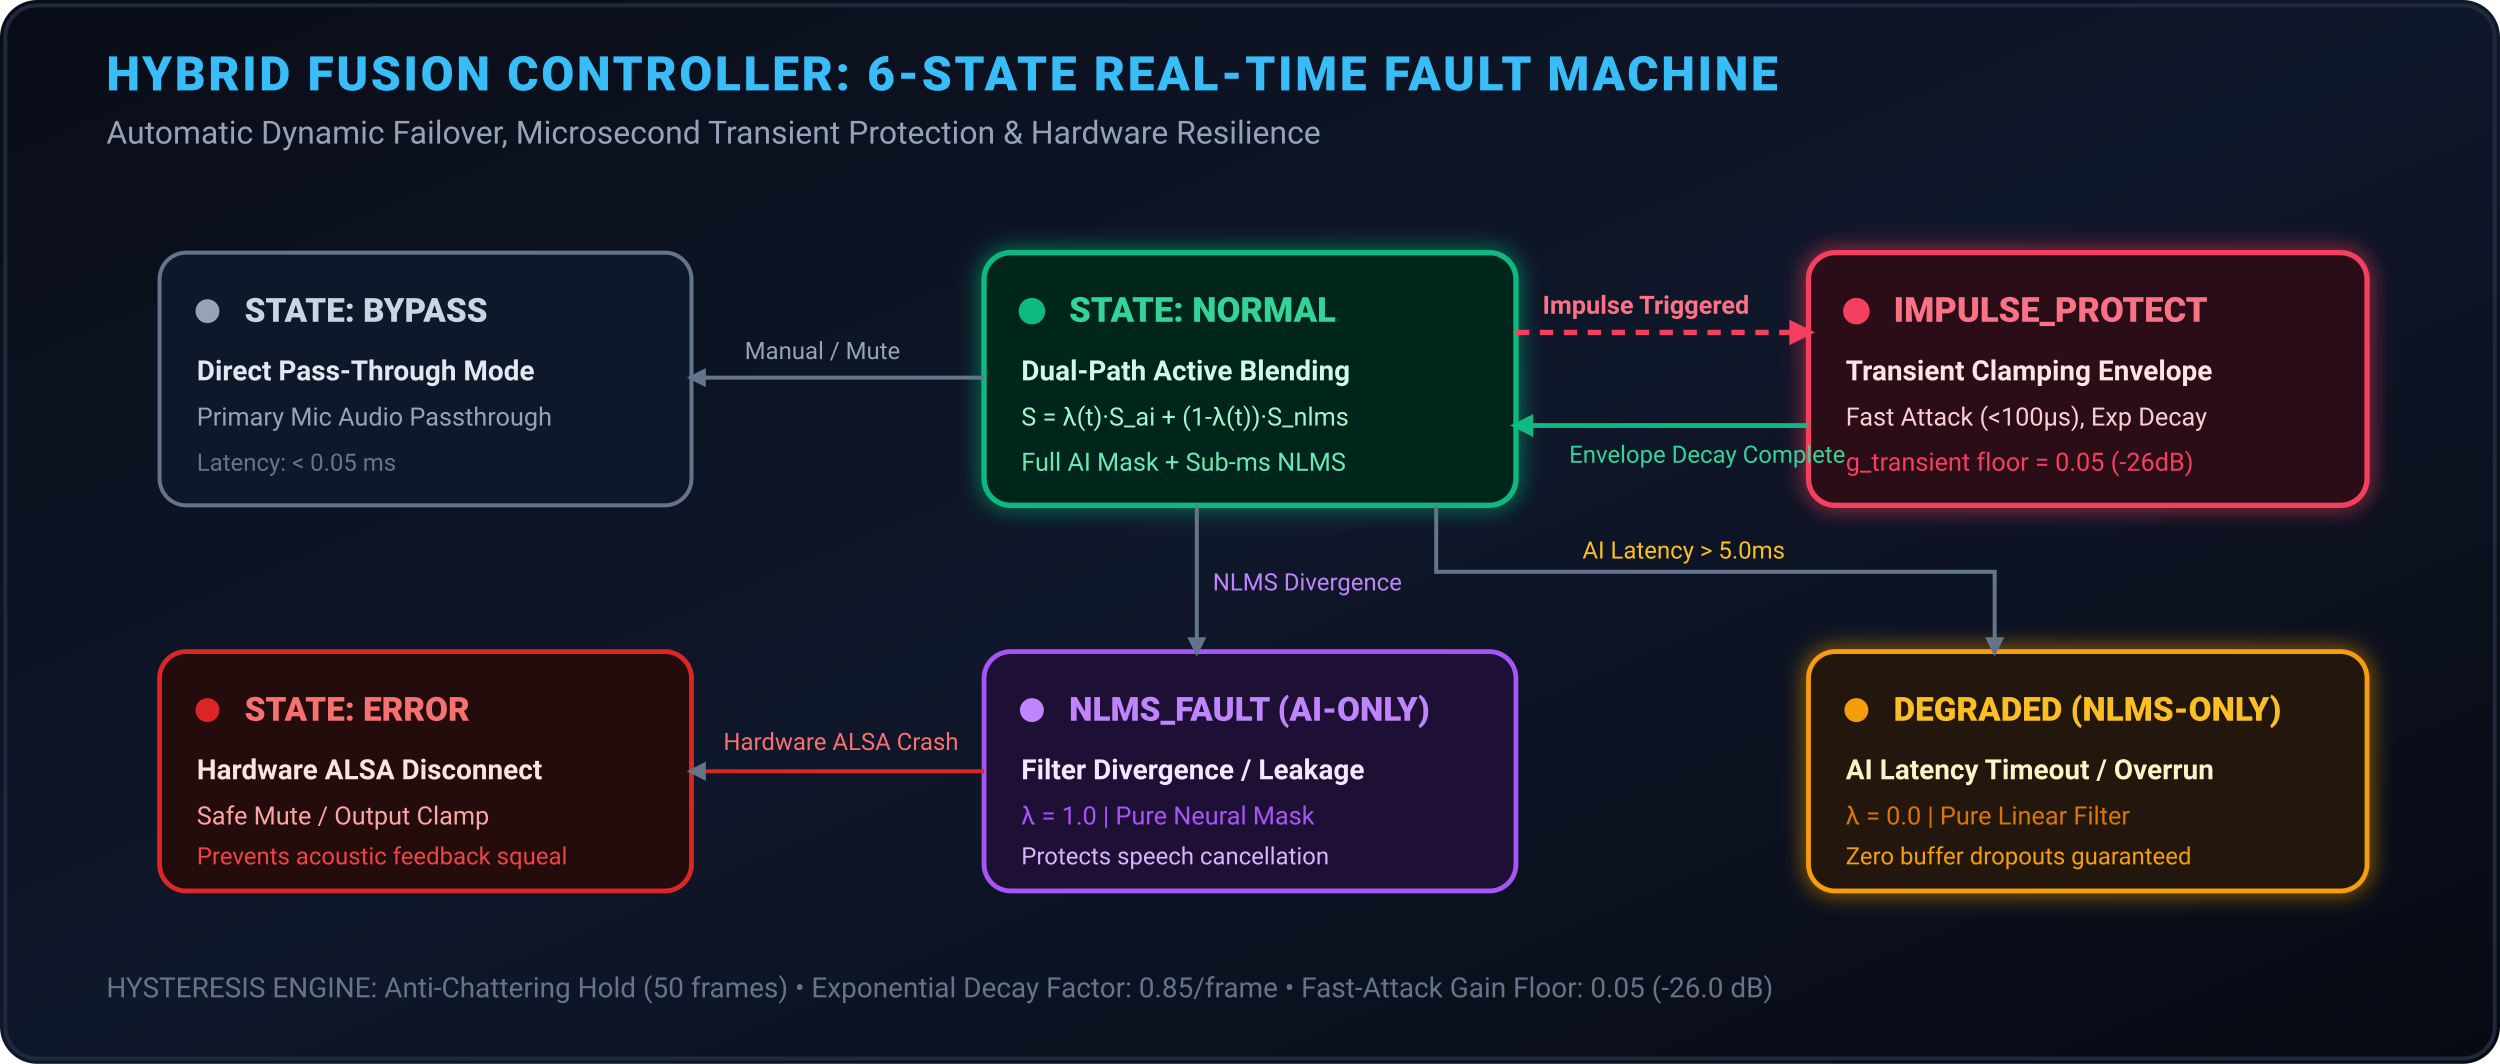
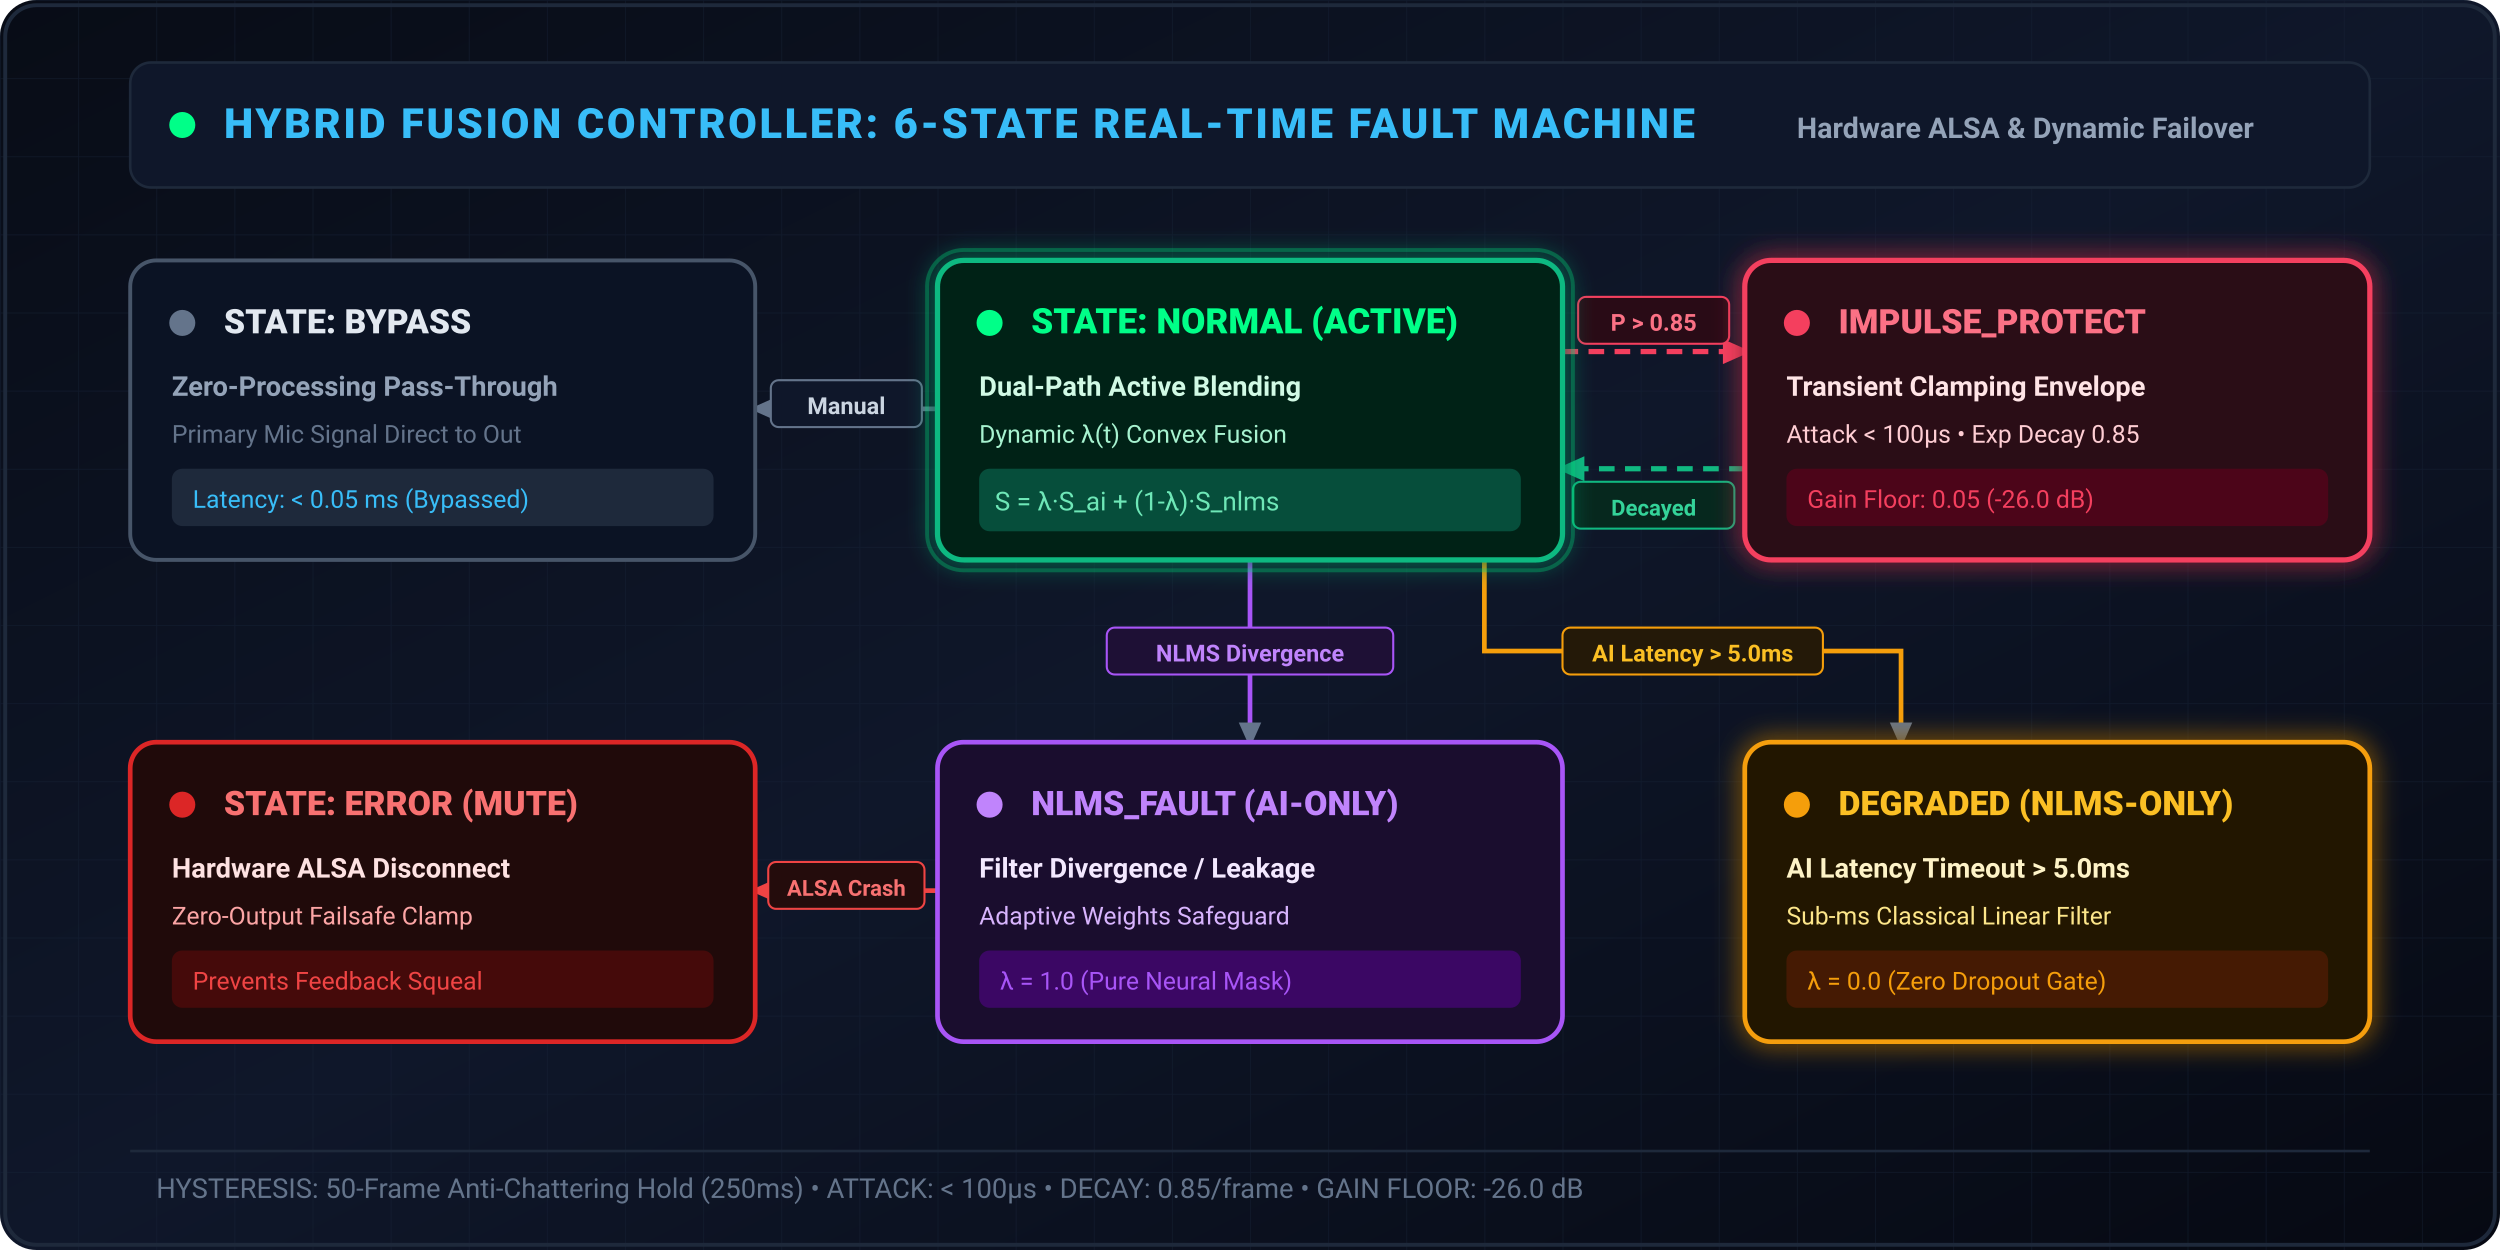
- <svg xmlns="http://www.w3.org/2000/svg" viewBox="0 0 940 400" width="100%" height="100%">
+ <svg xmlns="http://www.w3.org/2000/svg" viewBox="0 0 960 480" width="100%" height="100%">
  <defs>
    <linearGradient id="sm-bg" x1="0%" y1="0%" x2="100%" y2="100%">
-       <stop offset="0%" stop-color="#090d17" />
+       <stop offset="0%" stop-color="#080c16" />
      <stop offset="50%" stop-color="#0f172a" />
-       <stop offset="100%" stop-color="#070a12" />
+       <stop offset="100%" stop-color="#060912" />
    </linearGradient>
    <filter id="sm-glow-green" x="-20%" y="-20%" width="140%" height="140%">
-       <feGaussianBlur stdDeviation="4" result="blur" />
+       <feGaussianBlur stdDeviation="5" result="blur" />
      <feMerge>
        <feMergeNode in="blur" />
        <feMergeNode in="SourceGraphic" />
      </feMerge>
    </filter>
    <filter id="sm-glow-rose" x="-20%" y="-20%" width="140%" height="140%">
-       <feGaussianBlur stdDeviation="4" result="blur" />
+       <feGaussianBlur stdDeviation="5" result="blur" />
      <feMerge>
        <feMergeNode in="blur" />
        <feMergeNode in="SourceGraphic" />
      </feMerge>
    </filter>
    <filter id="sm-glow-amber" x="-20%" y="-20%" width="140%" height="140%">
-       <feGaussianBlur stdDeviation="4" result="blur" />
+       <feGaussianBlur stdDeviation="5" result="blur" />
      <feMerge>
        <feMergeNode in="blur" />
        <feMergeNode in="SourceGraphic" />
      </feMerge>
    </filter>
-     <marker id="sm-arrow" viewBox="0 0 10 10" refX="6" refY="5" markerWidth="6" markerHeight="6" orient="auto-start-reverse">
-       <path d="M 0 1 L 8 5 L 0 9 z" fill="#64748b" />
+     <pattern id="sm-grid" width="30" height="30" patternUnits="userSpaceOnUse">
+       <path d="M 30 0 L 0 0 0 30" fill="none" stroke="#162238" stroke-width="0.6" opacity="0.5" />
+     </pattern>
+     <marker id="sm-arrow-slate" viewBox="0 0 10 10" refX="7" refY="5" markerWidth="6" markerHeight="6" orient="auto-start-reverse">
+       <path d="M 0 1 L 9 5 L 0 9 z" fill="#64748b" />
    </marker>
-     <marker id="sm-arrow-rose" viewBox="0 0 10 10" refX="6" refY="5" markerWidth="6" markerHeight="6" orient="auto-start-reverse">
-       <path d="M 0 1 L 8 5 L 0 9 z" fill="#f43f5e" />
+     <marker id="sm-arrow-rose" viewBox="0 0 10 10" refX="7" refY="5" markerWidth="6" markerHeight="6" orient="auto-start-reverse">
+       <path d="M 0 1 L 9 5 L 0 9 z" fill="#f43f5e" />
    </marker>
-     <marker id="sm-arrow-green" viewBox="0 0 10 10" refX="6" refY="5" markerWidth="6" markerHeight="6" orient="auto-start-reverse">
-       <path d="M 0 1 L 8 5 L 0 9 z" fill="#10b981" />
+     <marker id="sm-arrow-green" viewBox="0 0 10 10" refX="7" refY="5" markerWidth="6" markerHeight="6" orient="auto-start-reverse">
+       <path d="M 0 1 L 9 5 L 0 9 z" fill="#10b981" />
+     </marker>
+     <marker id="sm-arrow-red" viewBox="0 0 10 10" refX="7" refY="5" markerWidth="6" markerHeight="6" orient="auto-start-reverse">
+       <path d="M 0 1 L 9 5 L 0 9 z" fill="#ef4444" />
    </marker>
  </defs>
  <style>
-     @keyframes pulseRing {
-       0%, 100% { transform: scale(1.0); opacity: 0.8; }
-       50% { transform: scale(1.05); opacity: 1.0; }
-     }
-     @keyframes transitFlow {
+     @keyframes pulseDashFlow {
      0% { stroke-dashoffset: 40; }
      100% { stroke-dashoffset: 0; }
    }
-     .active-state {
-       animation: pulseRing 3s ease-in-out infinite;
-       transform-origin: center;
-     }
    .transit-dash {
-       stroke-dasharray: 5 4;
-       animation: transitFlow 1.5s linear infinite;
+       stroke-dasharray: 6 4;
+       animation: pulseDashFlow 1.2s linear infinite;
    }
    text {
      font-family: 'Segoe UI', system-ui, -apple-system, Roboto, sans-serif;
    }
  </style>
-   <rect width="940" height="400" rx="14" fill="url(#sm-bg)" />
-   <rect x="2" y="2" width="936" height="396" rx="12" fill="none" stroke="#1e293b" stroke-width="1.5" />
-   <g transform="translate(40, 34)">
-     <text x="0" y="0" fill="#38bdf8" font-size="18" font-weight="900" letter-spacing="1">HYBRID FUSION CONTROLLER: 6-STATE REAL-TIME FAULT MACHINE</text>
-     <text x="0" y="20" fill="#94a3b8" font-size="12">Automatic Dynamic Failover, Microsecond Transient Protection &amp; Hardware Resilience</text>
+   <rect width="960" height="480" rx="14" fill="url(#sm-bg)" />
+   <rect width="960" height="480" rx="14" fill="url(#sm-grid)" />
+   <rect x="2" y="2" width="956" height="476" rx="12" fill="none" stroke="#1e293b" stroke-width="1.5" />
+   <g transform="translate(50, 42)">
+     <rect x="0" y="-18" width="860" height="48" rx="8" fill="#0f172a" stroke="#1e293b" stroke-width="1" />
+     <circle cx="20" cy="6" r="5" fill="#00ff88">
+       <animate attributeName="opacity" values="1;0.3;1" dur="1.5s" repeatCount="indefinite" />
+     </circle>
+     <text x="36" y="11" fill="#38bdf8" font-size="16" font-weight="900" letter-spacing="1">HYBRID FUSION CONTROLLER: 6-STATE REAL-TIME FAULT MACHINE</text>
+     <text x="640" y="11" fill="#94a3b8" font-size="11" font-weight="600">Hardware ALSA &amp; Dynamic Failover</text>
  </g>
-   <g transform="translate(370, 95)" class="active-state">
-     <rect x="0" y="0" width="200" height="95" rx="10" fill="#06281e" stroke="#10b981" stroke-width="2" filter="url(#sm-glow-green)" />
-     <circle cx="18" cy="22" r="5" fill="#10b981" />
-     <text x="32" y="26" fill="#34d399" font-size="13" font-weight="800">STATE: NORMAL</text>
-     <text x="14" y="48" fill="#d1fae5" font-size="10.5" font-weight="600">Dual-Path Active Blending</text>
-     <text x="14" y="65" fill="#a7f3d0" font-size="9.5" font-family="monospace">S = λ(t)·S_ai + (1-λ(t))·S_nlms</text>
-     <text x="14" y="82" fill="#6ee7b7" font-size="9.5">Full AI Mask + Sub-ms NLMS</text>
+   <path d="M 600 135 L 670 135" fill="none" stroke="#f43f5e" stroke-width="2" class="transit-dash" marker-end="url(#sm-arrow-rose)" />
+   <rect x="606" y="114" width="58" height="18" rx="3" fill="#290b16" stroke="#f43f5e" stroke-width="0.8" />
+   <text x="635" y="127" fill="#fb7185" font-size="9" font-weight="700" text-anchor="middle">P &gt; 0.85</text>
+   <path d="M 670 180 L 600 180" fill="none" stroke="#10b981" stroke-width="2" class="transit-dash" marker-end="url(#sm-arrow-green)" />
+   <rect x="604" y="185" width="62" height="18" rx="3" fill="#06281e" stroke="#10b981" stroke-width="0.8" />
+   <text x="635" y="198" fill="#34d399" font-size="8.5" font-weight="700" text-anchor="middle">Decayed</text>
+   <path d="M 360 157 L 290 157" fill="none" stroke="#64748b" stroke-width="1.8" marker-end="url(#sm-arrow-slate)" />
+   <rect x="296" y="146" width="58" height="18" rx="3" fill="#0f172a" stroke="#64748b" stroke-width="0.8" />
+   <text x="325" y="159" fill="#cbd5e1" font-size="9" font-weight="600" text-anchor="middle">Manual</text>
+   <path d="M 480 215 L 480 285" fill="none" stroke="#a855f7" stroke-width="1.8" marker-end="url(#sm-arrow-slate)" />
+   <rect x="425" y="241" width="110" height="18" rx="3" fill="#1e1035" stroke="#a855f7" stroke-width="0.8" />
+   <text x="480" y="254" fill="#c084fc" font-size="9" font-weight="700" text-anchor="middle">NLMS Divergence</text>
+   <path d="M 570 215 L 570 250 L 730 250 L 730 285" fill="none" stroke="#f59e0b" stroke-width="1.8" marker-end="url(#sm-arrow-slate)" />
+   <rect x="600" y="241" width="100" height="18" rx="3" fill="#241908" stroke="#f59e0b" stroke-width="0.8" />
+   <text x="650" y="254" fill="#fbbf24" font-size="9" font-weight="700" text-anchor="middle">AI Latency &gt; 5.0ms</text>
+   <path d="M 360 342 L 290 342" fill="none" stroke="#ef4444" stroke-width="1.8" marker-end="url(#sm-arrow-red)" />
+   <rect x="295" y="331" width="60" height="18" rx="3" fill="#240c0c" stroke="#ef4444" stroke-width="0.8" />
+   <text x="325" y="344" fill="#f87171" font-size="8.5" font-weight="700" text-anchor="middle">ALSA Crash</text>
+   <g transform="translate(50, 100)">
+     <rect x="0" y="0" width="240" height="115" rx="10" fill="#0b1324" stroke="#475569" stroke-width="1.5" />
+     <circle cx="20" cy="24" r="5" fill="#64748b" />
+     <text x="36" y="28" fill="#e2e8f0" font-size="13" font-weight="800">STATE: BYPASS</text>
+     <text x="16" y="52" fill="#94a3b8" font-size="10.5" font-weight="600">Zero-Processing Pass-Through</text>
+     <text x="16" y="70" fill="#64748b" font-size="9.5">Primary Mic Signal Direct to Out</text>
+     <rect x="16" y="80" width="208" height="22" rx="4" fill="#1e293b" />
+     <text x="24" y="95" fill="#38bdf8" font-size="9.5" font-family="monospace">Latency: &lt; 0.05 ms (Bypassed)</text>
  </g>
-   <g transform="translate(680, 95)">
-     <rect x="0" y="0" width="210" height="95" rx="10" fill="#290b16" stroke="#f43f5e" stroke-width="2" filter="url(#sm-glow-rose)" />
-     <circle cx="18" cy="22" r="5" fill="#f43f5e" />
-     <text x="32" y="26" fill="#fb7185" font-size="13" font-weight="800">IMPULSE_PROTECT</text>
-     <text x="14" y="48" fill="#ffe4e6" font-size="10.5" font-weight="600">Transient Clamping Envelope</text>
-     <text x="14" y="65" fill="#fecdd3" font-size="9.5">Fast Attack (&lt;100µs), Exp Decay</text>
-     <text x="14" y="82" fill="#f43f5e" font-size="9.5" font-family="monospace">g_transient floor = 0.05 (-26dB)</text>
+   <g transform="translate(360, 100)">
+     <rect x="-4" y="-4" width="248" height="123" rx="14" fill="none" stroke="#00ff88" stroke-width="1.5" opacity="0.3">
+       <animate attributeName="opacity" values="0.4;0.1;0.4" dur="2s" repeatCount="indefinite" />
+     </rect>
+     <rect x="0" y="0" width="240" height="115" rx="10" fill="#042318" stroke="#10b981" stroke-width="2" filter="url(#sm-glow-green)">
+       <animate attributeName="stroke-width" values="2;3;2" dur="2s" repeatCount="indefinite" />
+     </rect>
+     <circle cx="20" cy="24" r="5" fill="#00ff88">
+       <animate attributeName="opacity" values="1;0.4;1" dur="1.5s" repeatCount="indefinite" />
+       <animate attributeName="r" values="5;6.5;5" dur="1.5s" repeatCount="indefinite" />
+     </circle>
+     <text x="36" y="28" fill="#00ff88" font-size="13.5" font-weight="900">STATE: NORMAL (ACTIVE)</text>
+     <text x="16" y="52" fill="#d1fae5" font-size="10.5" font-weight="700">Dual-Path Active Blending</text>
+     <text x="16" y="70" fill="#a7f3d0" font-size="9.5">Dynamic λ(t) Convex Fusion</text>
+     <rect x="16" y="80" width="208" height="24" rx="4" fill="#064e3b" />
+     <text x="22" y="96" fill="#6ee7b7" font-size="10" font-family="monospace">S = λ·S_ai + (1-λ)·S_nlms</text>
  </g>
-   <g transform="translate(680, 245)">
-     <rect x="0" y="0" width="210" height="90" rx="10" fill="#241908" stroke="#f59e0b" stroke-width="1.8" filter="url(#sm-glow-amber)" />
-     <circle cx="18" cy="22" r="4.5" fill="#f59e0b" />
-     <text x="32" y="26" fill="#fbbf24" font-size="12.5" font-weight="800">DEGRADED (NLMS-ONLY)</text>
-     <text x="14" y="48" fill="#fef3c7" font-size="10.5" font-weight="600">AI Latency Timeout / Overrun</text>
-     <text x="14" y="65" fill="#d97706" font-size="9.5" font-family="monospace">λ = 0.0 | Pure Linear Filter</text>
-     <text x="14" y="80" fill="#f59e0b" font-size="9">Zero buffer dropouts guaranteed</text>
+   <g transform="translate(670, 100)">
+     <rect x="0" y="0" width="240" height="115" rx="10" fill="#2b0a16" stroke="#f43f5e" stroke-width="2" filter="url(#sm-glow-rose)" />
+     <circle cx="20" cy="24" r="5" fill="#f43f5e" />
+     <text x="36" y="28" fill="#fb7185" font-size="13" font-weight="800">IMPULSE_PROTECT</text>
+     <text x="16" y="52" fill="#ffe4e6" font-size="10.5" font-weight="700">Transient Clamping Envelope</text>
+     <text x="16" y="70" fill="#fecdd3" font-size="9.5">Attack &lt; 100µs • Exp Decay 0.85</text>
+     <rect x="16" y="80" width="208" height="22" rx="4" fill="#4c0519" />
+     <text x="24" y="95" fill="#f43f5e" font-size="9.5" font-family="monospace">Gain Floor: 0.05 (-26.0 dB)</text>
  </g>
-   <g transform="translate(370, 245)">
-     <rect x="0" y="0" width="200" height="90" rx="10" fill="#1e1035" stroke="#a855f7" stroke-width="1.8" />
-     <circle cx="18" cy="22" r="4.5" fill="#c084fc" />
-     <text x="32" y="26" fill="#c084fc" font-size="12.5" font-weight="800">NLMS_FAULT (AI-ONLY)</text>
-     <text x="14" y="48" fill="#f3e8ff" font-size="10.5" font-weight="600">Filter Divergence / Leakage</text>
-     <text x="14" y="65" fill="#a855f7" font-size="9.5" font-family="monospace">λ = 1.0 | Pure Neural Mask</text>
-     <text x="14" y="80" fill="#d8b4fe" font-size="9">Protects speech cancellation</text>
+   <g transform="translate(50, 285)">
+     <rect x="0" y="0" width="240" height="115" rx="10" fill="#200a0a" stroke="#dc2626" stroke-width="1.8" />
+     <circle cx="20" cy="24" r="5" fill="#dc2626" />
+     <text x="36" y="28" fill="#f87171" font-size="13" font-weight="800">STATE: ERROR (MUTE)</text>
+     <text x="16" y="52" fill="#fee2e2" font-size="10.5" font-weight="600">Hardware ALSA Disconnect</text>
+     <text x="16" y="70" fill="#fca5a5" font-size="9.5">Zero-Output Failsafe Clamp</text>
+     <rect x="16" y="80" width="208" height="22" rx="4" fill="#450a0a" />
+     <text x="24" y="95" fill="#ef4444" font-size="9.5" font-family="monospace">Prevents Feedback Squeal</text>
  </g>
-   <g transform="translate(60, 95)">
-     <rect x="0" y="0" width="200" height="95" rx="10" fill="#0f172a" stroke="#64748b" stroke-width="1.5" />
-     <circle cx="18" cy="22" r="4.5" fill="#94a3b8" />
-     <text x="32" y="26" fill="#cbd5e1" font-size="12.5" font-weight="800">STATE: BYPASS</text>
-     <text x="14" y="48" fill="#e2e8f0" font-size="10.5" font-weight="600">Direct Pass-Through Mode</text>
-     <text x="14" y="65" fill="#94a3b8" font-size="9.5">Primary Mic Audio Passthrough</text>
-     <text x="14" y="82" fill="#64748b" font-size="9" font-family="monospace">Latency: &lt; 0.05 ms</text>
+   <g transform="translate(360, 285)">
+     <rect x="0" y="0" width="240" height="115" rx="10" fill="#1a0d2e" stroke="#a855f7" stroke-width="1.8" />
+     <circle cx="20" cy="24" r="5" fill="#c084fc" />
+     <text x="36" y="28" fill="#c084fc" font-size="13" font-weight="800">NLMS_FAULT (AI-ONLY)</text>
+     <text x="16" y="52" fill="#f3e8ff" font-size="10.5" font-weight="700">Filter Divergence / Leakage</text>
+     <text x="16" y="70" fill="#d8b4fe" font-size="9.5">Adaptive Weights Safeguard</text>
+     <rect x="16" y="80" width="208" height="22" rx="4" fill="#3b0764" />
+     <text x="24" y="95" fill="#a855f7" font-size="9.5" font-family="monospace">λ = 1.0 (Pure Neural Mask)</text>
  </g>
-   <g transform="translate(60, 245)">
-     <rect x="0" y="0" width="200" height="90" rx="10" fill="#240c0c" stroke="#dc2626" stroke-width="1.8" />
-     <circle cx="18" cy="22" r="4.5" fill="#dc2626" />
-     <text x="32" y="26" fill="#f87171" font-size="12.5" font-weight="800">STATE: ERROR</text>
-     <text x="14" y="48" fill="#fee2e2" font-size="10.5" font-weight="600">Hardware ALSA Disconnect</text>
-     <text x="14" y="65" fill="#fca5a5" font-size="9.5">Safe Mute / Output Clamp</text>
-     <text x="14" y="80" fill="#ef4444" font-size="9">Prevents acoustic feedback squeal</text>
+   <g transform="translate(670, 285)">
+     <rect x="0" y="0" width="240" height="115" rx="10" fill="#241705" stroke="#f59e0b" stroke-width="1.8" filter="url(#sm-glow-amber)" />
+     <circle cx="20" cy="24" r="5" fill="#f59e0b" />
+     <text x="36" y="28" fill="#fbbf24" font-size="13" font-weight="800">DEGRADED (NLMS-ONLY)</text>
+     <text x="16" y="52" fill="#fef3c7" font-size="10.5" font-weight="700">AI Latency Timeout &gt; 5.0ms</text>
+     <text x="16" y="70" fill="#fde68a" font-size="9.5">Sub-ms Classical Linear Filter</text>
+     <rect x="16" y="80" width="208" height="22" rx="4" fill="#451a03" />
+     <text x="24" y="95" fill="#f59e0b" font-size="9.5" font-family="monospace">λ = 0.0 (Zero Dropout Gate)</text>
  </g>
-   <path d="M 570 125 L 680 125" fill="none" stroke="#f43f5e" stroke-width="2" class="transit-dash" marker-end="url(#sm-arrow-rose)" />
-   <text x="580" y="118" fill="#fb7185" font-size="9.5" font-weight="700">Impulse Triggered</text>
-   <path d="M 680 160 L 570 160" fill="none" stroke="#10b981" stroke-width="1.8" marker-end="url(#sm-arrow-green)" />
-   <text x="590" y="174" fill="#34d399" font-size="9">Envelope Decay Complete</text>
-   <path d="M 540 190 L 540 215 L 750 215 L 750 245" fill="none" stroke="#64748b" stroke-width="1.5" marker-end="url(#sm-arrow)" />
-   <text x="595" y="210" fill="#fbbf24" font-size="9">AI Latency &gt; 5.0ms</text>
-   <path d="M 450 190 L 450 245" fill="none" stroke="#64748b" stroke-width="1.5" marker-end="url(#sm-arrow)" />
-   <text x="456" y="222" fill="#c084fc" font-size="9">NLMS Divergence</text>
-   <path d="M 370 142 L 260 142" fill="none" stroke="#64748b" stroke-width="1.5" marker-end="url(#sm-arrow)" />
-   <text x="280" y="135" fill="#94a3b8" font-size="9">Manual / Mute</text>
-   <path d="M 370 290 L 260 290" fill="none" stroke="#dc2626" stroke-width="1.5" marker-end="url(#sm-arrow)" />
-   <text x="272" y="282" fill="#f87171" font-size="9">Hardware ALSA Crash</text>
-   <g transform="translate(40, 375)">
-     <text x="0" y="0" fill="#64748b" font-size="10.5">HYSTERESIS ENGINE: Anti-Chattering Hold (50 frames) • Exponential Decay Factor: 0.85/frame • Fast-Attack Gain Floor: 0.05 (-26.0 dB)</text>
+   <g transform="translate(50, 442)">
+     <line x1="0" y1="0" x2="860" y2="0" stroke="#1e293b" stroke-width="1" />
+     <text x="10" y="18" fill="#64748b" font-size="10.5" font-family="monospace">
+       HYSTERESIS: 50-Frame Anti-Chattering Hold (250ms) • ATTACK: &lt; 100µs • DECAY: 0.85/frame • GAIN FLOOR: -26.0 dB
+     </text>
  </g>
</svg>
